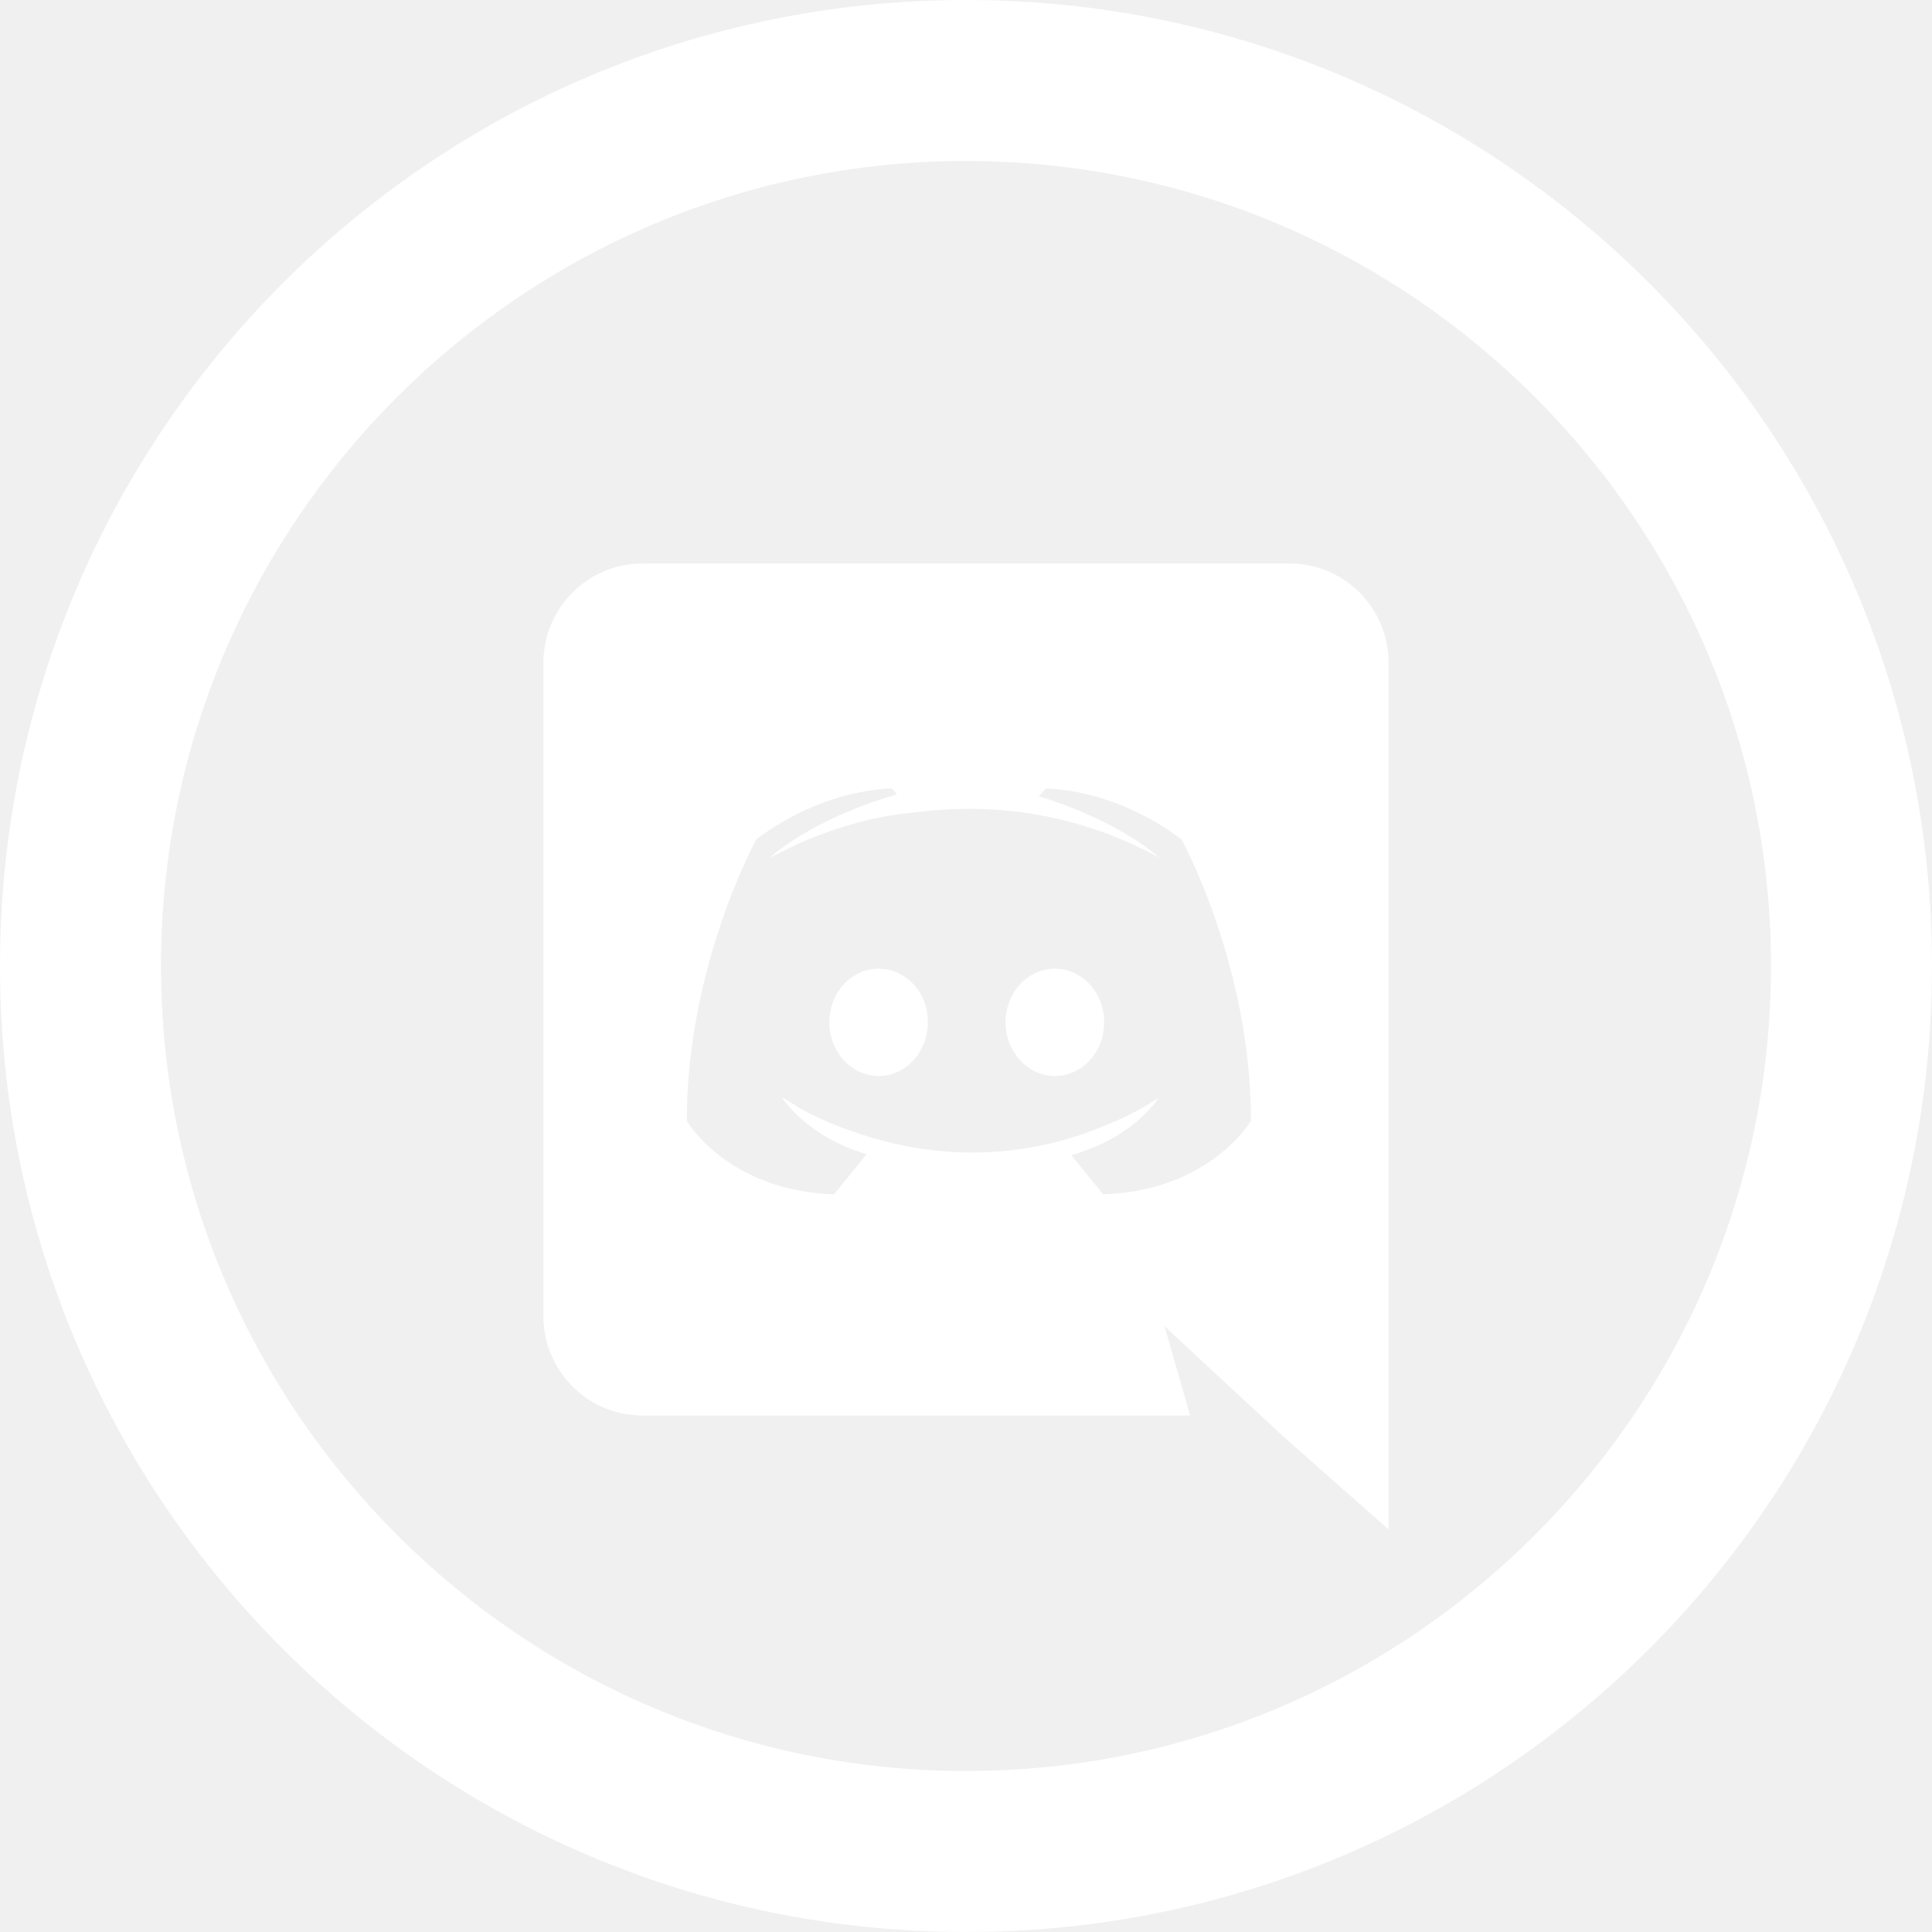
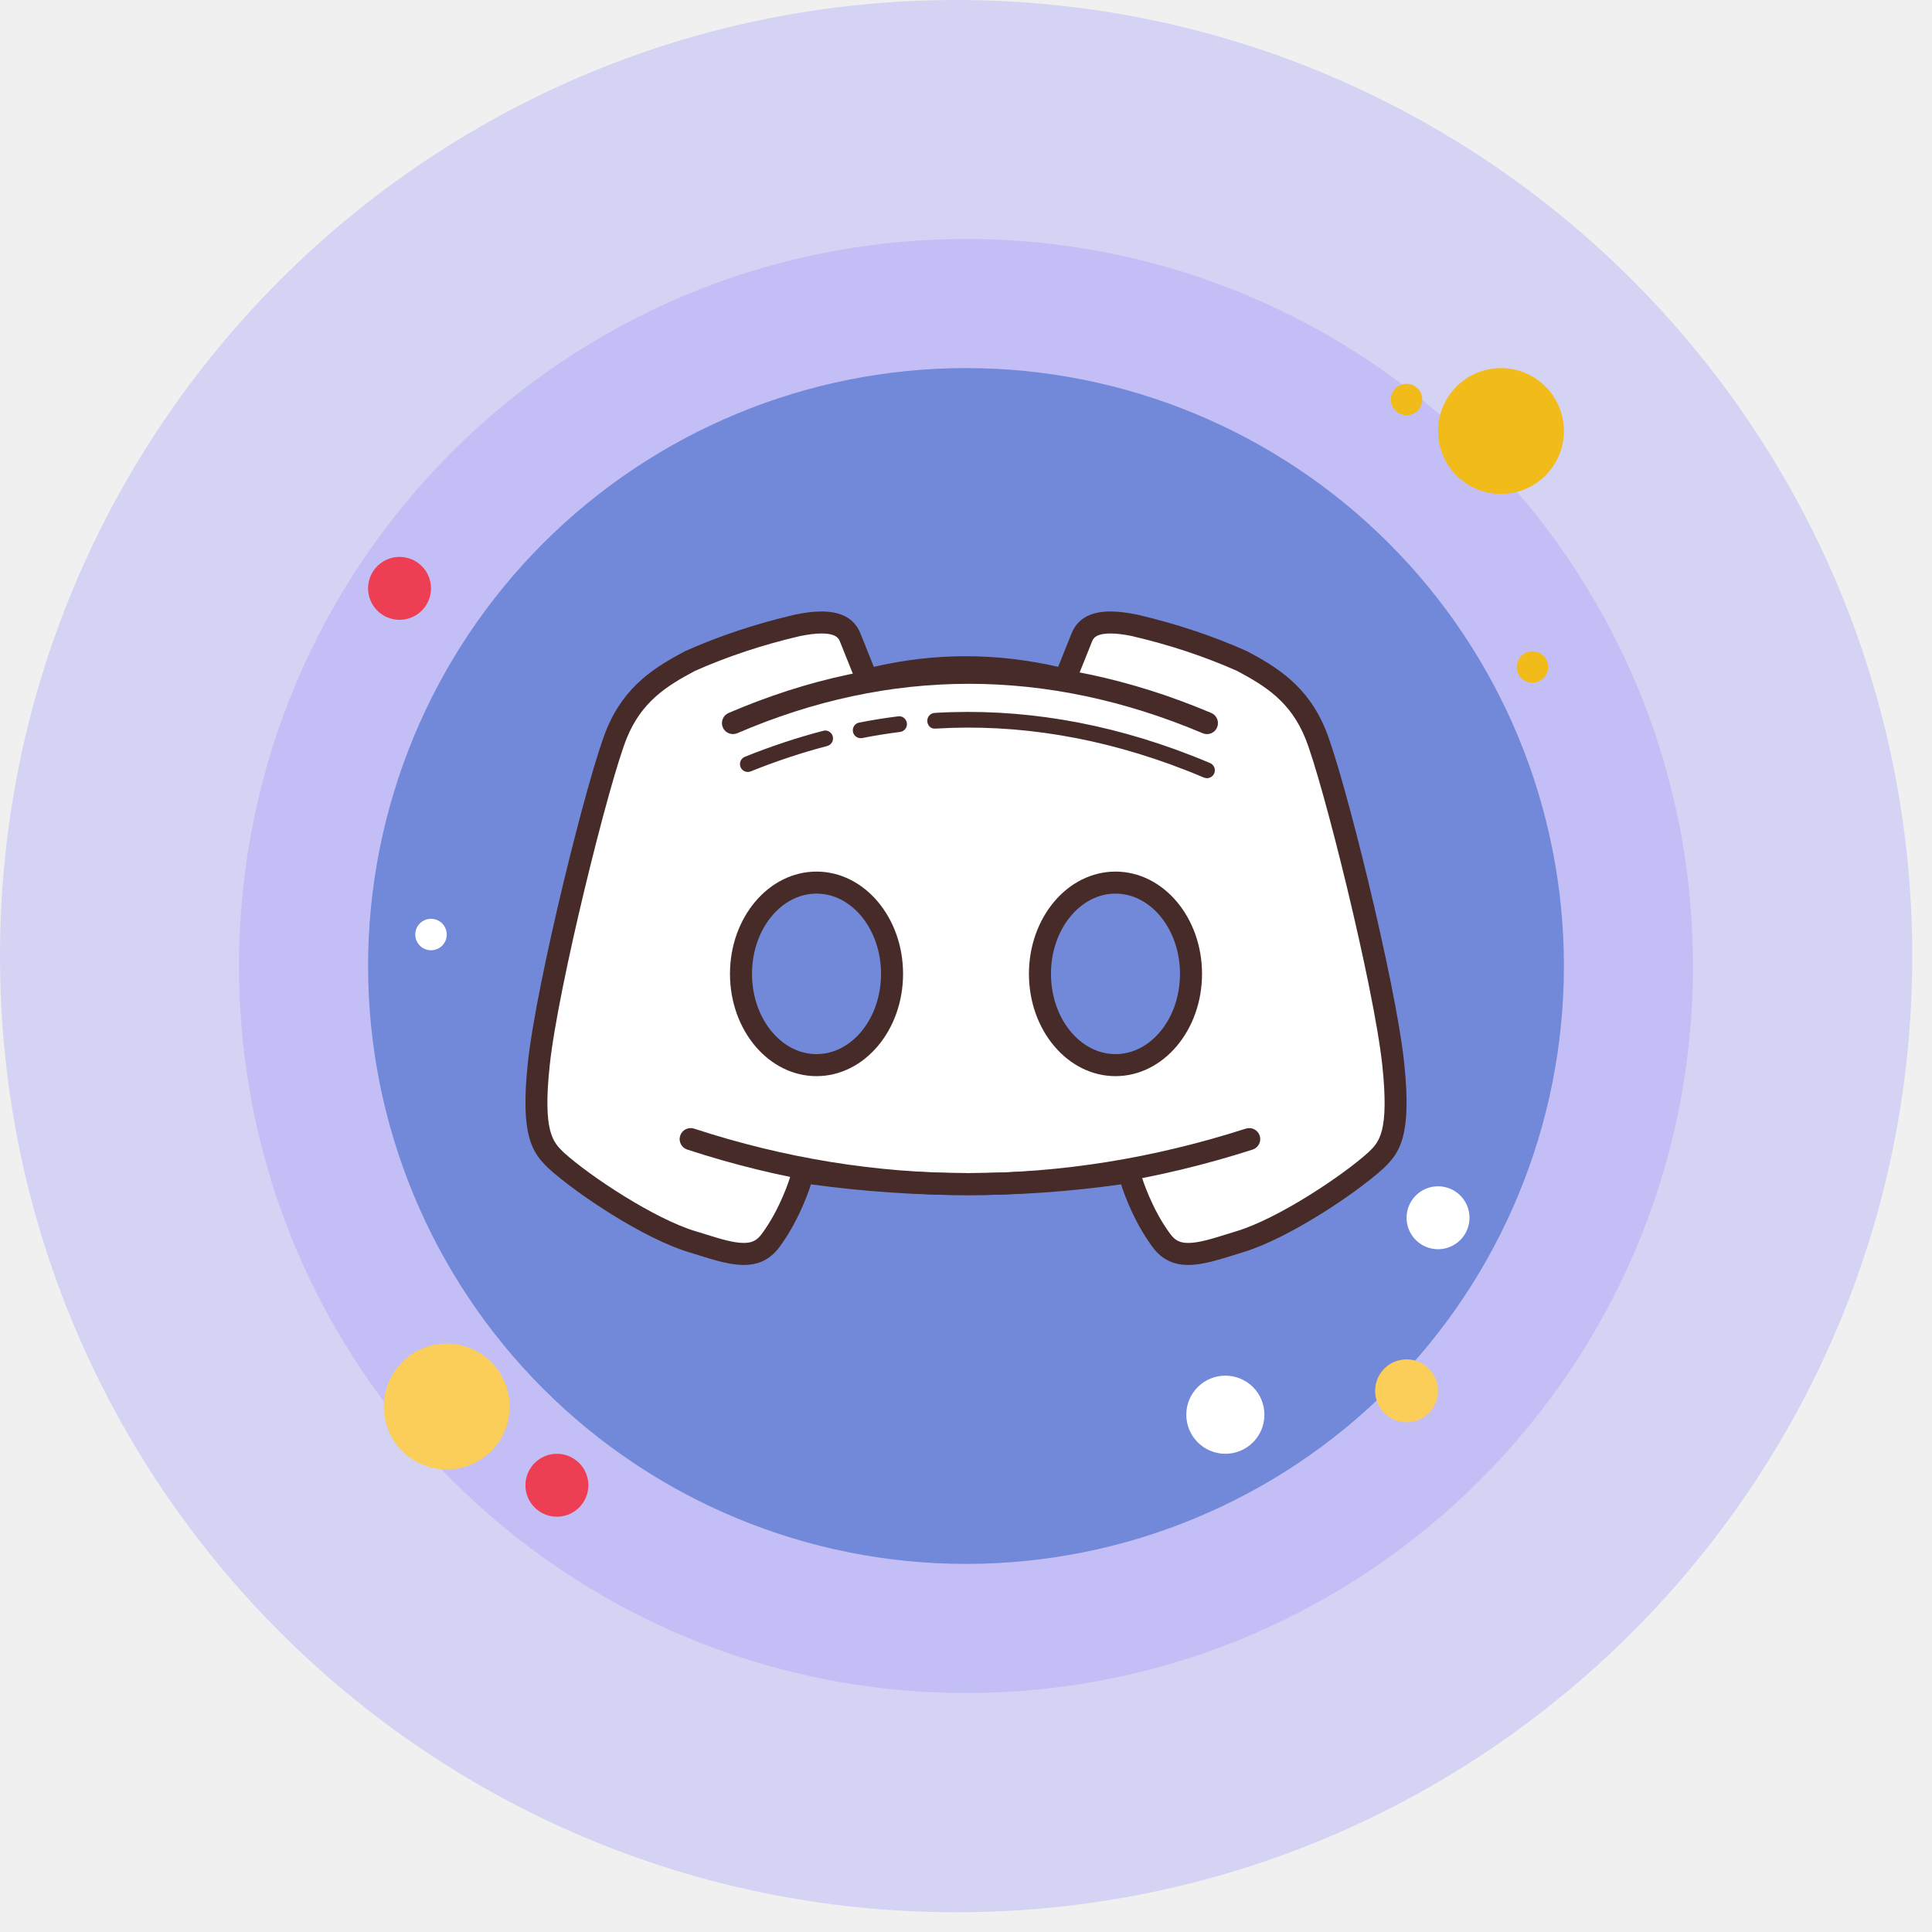
- <svg xmlns="http://www.w3.org/2000/svg" width="27" height="27" viewBox="0 0 27 27" fill="none">
-   <path fill-rule="evenodd" clip-rule="evenodd" d="M13.5 0C6.045 0 0 6.045 0 13.5C0 20.955 6.045 27 13.5 27C20.955 27 27 20.955 27 13.5C27 6.045 20.955 0 13.5 0ZM13.5 2.25C19.703 2.25 24.75 7.297 24.75 13.5C24.75 19.703 19.703 24.75 13.5 24.75C7.297 24.75 2.25 19.703 2.25 13.5C2.25 7.297 7.297 2.25 13.5 2.25ZM16.632 19.782H8.977C8.215 19.782 7.594 19.161 7.594 18.392V9.265C7.594 8.496 8.215 7.875 8.977 7.875H18.023C18.785 7.875 19.406 8.496 19.406 9.265V21.375L17.955 20.093L17.138 19.337L16.274 18.533L16.632 19.782V19.782ZM15.417 16.691C16.909 16.643 17.483 15.665 17.483 15.665C17.483 13.491 16.511 11.729 16.511 11.729C15.539 11 14.614 11.021 14.614 11.021L14.519 11.129C15.667 11.479 16.2 11.986 16.2 11.986C15.498 11.601 14.809 11.412 14.168 11.338C13.682 11.284 13.216 11.297 12.805 11.351L12.69 11.365C12.454 11.385 11.88 11.473 11.158 11.79L10.759 11.986C10.759 11.986 11.32 11.453 12.535 11.101L12.467 11.021C12.467 11.021 11.543 11 10.57 11.729C10.57 11.729 9.598 13.491 9.598 15.665C9.598 15.665 10.165 16.643 11.657 16.691L12.11 16.13C11.252 15.874 10.928 15.334 10.928 15.334L11.117 15.448L11.144 15.469L11.171 15.483L11.178 15.488L11.205 15.502C11.374 15.597 11.543 15.671 11.698 15.732C11.975 15.84 12.305 15.948 12.69 16.022C13.196 16.117 13.79 16.151 14.438 16.029C14.755 15.975 15.079 15.88 15.417 15.739C15.653 15.651 15.916 15.523 16.193 15.341C16.193 15.341 15.856 15.894 14.972 16.144L15.417 16.691V16.691ZM12.278 13.538C11.893 13.538 11.59 13.876 11.59 14.287C11.59 14.699 11.9 15.037 12.278 15.037C12.663 15.037 12.967 14.699 12.967 14.287C12.973 13.876 12.663 13.538 12.278 13.538ZM14.742 13.538C14.357 13.538 14.053 13.876 14.053 14.287C14.053 14.699 14.364 15.037 14.742 15.037C15.127 15.037 15.431 14.699 15.431 14.287C15.431 13.876 15.127 13.538 14.742 13.538Z" fill="white" />
+ <svg xmlns="http://www.w3.org/2000/svg" width="97" height="97" viewBox="0 0 97 97" fill="none">
+   <circle cx="48.005" cy="48.005" r="48.005" fill="#9691FA" fill-opacity="0.3" />
+   <circle cx="48.5" cy="48.5" r="36.5" fill="#9691FA" fill-opacity="0.3" />
+   <path d="M70.62 19.27C70.411 19.27 70.21 19.353 70.061 19.501C69.913 19.65 69.83 19.851 69.83 20.06C69.83 20.27 69.913 20.471 70.061 20.619C70.21 20.767 70.411 20.85 70.62 20.85C70.83 20.85 71.031 20.767 71.179 20.619C71.327 20.471 71.41 20.27 71.41 20.06C71.41 19.851 71.327 19.65 71.179 19.501C71.031 19.353 70.83 19.27 70.62 19.27Z" fill="#F1BC19" />
+   <path d="M48.5 18.48C40.538 18.48 32.903 21.643 27.273 27.273C21.643 32.903 18.48 40.538 18.48 48.5C18.48 56.462 21.643 64.097 27.273 69.727C32.903 75.357 40.538 78.52 48.5 78.52C56.462 78.52 64.097 75.357 69.727 69.727C75.357 64.097 78.52 56.462 78.52 48.5C78.52 40.538 75.357 32.903 69.727 27.273C64.097 21.643 56.462 18.48 48.5 18.48Z" fill="#7289DA" />
+   <path d="M75.36 18.48C74.522 18.48 73.718 18.813 73.126 19.405C72.533 19.998 72.2 20.802 72.2 21.64C72.2 22.478 72.533 23.282 73.126 23.874C73.718 24.467 74.522 24.8 75.36 24.8C76.198 24.8 77.002 24.467 77.594 23.874C78.187 23.282 78.52 22.478 78.52 21.64C78.52 20.802 78.187 19.998 77.594 19.405C77.002 18.813 76.198 18.48 75.36 18.48V18.48Z" fill="#F1BC19" />
+   <path d="M20.06 27.96C19.641 27.96 19.239 28.127 18.943 28.423C18.646 28.719 18.48 29.121 18.48 29.54C18.48 29.959 18.646 30.361 18.943 30.657C19.239 30.954 19.641 31.12 20.06 31.12C20.479 31.12 20.881 30.954 21.177 30.657C21.474 30.361 21.64 29.959 21.64 29.54C21.64 29.121 21.474 28.719 21.177 28.423C20.881 28.127 20.479 27.96 20.06 27.96Z" fill="#EE3E54" />
+   <path d="M70.62 68.25C70.201 68.25 69.799 68.416 69.503 68.713C69.207 69.009 69.04 69.411 69.04 69.83C69.04 70.249 69.207 70.651 69.503 70.947C69.799 71.244 70.201 71.41 70.62 71.41C71.039 71.41 71.441 71.244 71.737 70.947C72.034 70.651 72.2 70.249 72.2 69.83C72.2 69.411 72.034 69.009 71.737 68.713C71.441 68.416 71.039 68.25 70.62 68.25ZM22.43 67.46C21.592 67.46 20.788 67.793 20.196 68.386C19.603 68.978 19.27 69.782 19.27 70.62C19.27 71.458 19.603 72.262 20.196 72.855C20.788 73.447 21.592 73.78 22.43 73.78C23.268 73.78 24.072 73.447 24.665 72.855C25.257 72.262 25.59 71.458 25.59 70.62C25.59 69.782 25.257 68.978 24.665 68.386C24.072 67.793 23.268 67.46 22.43 67.46Z" fill="#FBCD59" />
+   <path d="M27.96 72.99C27.541 72.99 27.139 73.156 26.843 73.453C26.547 73.749 26.38 74.151 26.38 74.57C26.38 74.989 26.547 75.391 26.843 75.687C27.139 75.984 27.541 76.15 27.96 76.15C28.379 76.15 28.781 75.984 29.077 75.687C29.374 75.391 29.54 74.989 29.54 74.57C29.54 74.151 29.374 73.749 29.077 73.453C28.781 73.156 28.379 72.99 27.96 72.99Z" fill="#EE3E54" />
+   <path d="M61.522 69.067C61.264 69.067 61.009 69.118 60.771 69.216C60.533 69.315 60.317 69.459 60.135 69.641C59.953 69.823 59.808 70.04 59.709 70.278C59.611 70.516 59.56 70.771 59.56 71.028C59.56 71.286 59.611 71.541 59.709 71.779C59.808 72.017 59.953 72.233 60.135 72.415C60.317 72.598 60.533 72.742 60.771 72.841C61.009 72.939 61.264 72.99 61.522 72.99C61.779 72.99 62.034 72.939 62.272 72.841C62.51 72.742 62.727 72.598 62.909 72.415C63.091 72.233 63.235 72.017 63.334 71.779C63.432 71.541 63.483 71.286 63.483 71.028C63.483 70.771 63.432 70.516 63.334 70.278C63.235 70.04 63.091 69.823 62.909 69.641C62.727 69.459 62.51 69.315 62.272 69.216C62.034 69.118 61.779 69.067 61.522 69.067V69.067ZM21.64 46.13C21.431 46.13 21.23 46.213 21.081 46.361C20.933 46.51 20.85 46.711 20.85 46.92C20.85 47.13 20.933 47.331 21.081 47.479C21.23 47.627 21.431 47.71 21.64 47.71C21.85 47.71 22.051 47.627 22.199 47.479C22.347 47.331 22.43 47.13 22.43 46.92C22.43 46.711 22.347 46.51 22.199 46.361C22.051 46.213 21.85 46.13 21.64 46.13Z" fill="white" />
+   <path d="M76.94 32.7C76.73 32.7 76.529 32.783 76.381 32.931C76.233 33.08 76.15 33.281 76.15 33.49C76.15 33.7 76.233 33.901 76.381 34.049C76.529 34.197 76.73 34.28 76.94 34.28C77.149 34.28 77.35 34.197 77.499 34.049C77.647 33.901 77.73 33.7 77.73 33.49C77.73 33.281 77.647 33.08 77.499 32.931C77.35 32.783 77.149 32.7 76.94 32.7Z" fill="#F1BC19" />
+   <path d="M72.2 59.56C71.781 59.56 71.379 59.727 71.083 60.023C70.786 60.319 70.62 60.721 70.62 61.14C70.62 61.559 70.786 61.961 71.083 62.257C71.379 62.553 71.781 62.72 72.2 62.72C72.619 62.72 73.021 62.553 73.317 62.257C73.613 61.961 73.78 61.559 73.78 61.14C73.78 60.721 73.613 60.319 73.317 60.023C73.021 59.727 72.619 59.56 72.2 59.56V59.56Z" fill="white" />
+   <path d="M59.659 62.958C59.073 62.957 58.656 62.748 58.309 62.281C57.309 60.932 56.82 59.321 56.816 59.305L56.68 58.849L56.208 58.915C53.705 59.271 51.139 59.452 48.583 59.452C46.025 59.452 43.402 59.271 40.79 58.915L40.32 58.851L40.184 59.305C40.18 59.321 39.691 60.932 38.691 62.281C38.344 62.749 37.928 62.958 37.341 62.958C36.727 62.958 36.012 62.734 35.255 62.497L34.754 62.342C32.604 61.696 29.328 59.53 27.925 58.262C27.311 57.674 26.664 57.056 27.052 53.417C27.486 49.337 30.052 39.059 30.961 36.839C31.779 34.842 33.176 33.969 34.658 33.181C36.299 32.449 38.126 31.842 40.05 31.394C40.502 31.3 40.895 31.253 41.241 31.253C42.265 31.253 42.556 31.682 42.686 32.006L43.536 34.126L43.998 34.019C45.48 33.674 46.989 33.499 48.483 33.499C49.977 33.499 51.497 33.675 53.005 34.019L53.465 34.124L54.315 32.006C54.445 31.682 54.736 31.253 55.76 31.253C56.105 31.253 56.499 31.3 56.963 31.397C58.875 31.842 60.701 32.449 62.377 33.197C63.824 33.969 65.221 34.841 66.039 36.838C66.948 39.059 69.514 49.337 69.949 53.416C70.336 57.054 69.689 57.673 69.063 58.272C67.673 59.529 64.397 61.694 62.246 62.34L61.744 62.495C60.988 62.734 60.273 62.958 59.659 62.958Z" fill="white" />
+   <path d="M55.76 31.806C56.062 31.806 56.429 31.851 56.825 31.934C58.702 32.37 60.483 32.96 62.117 33.688C63.544 34.448 64.784 35.233 65.528 37.048C66.405 39.19 68.979 49.529 69.4 53.476C69.758 56.843 69.235 57.344 68.704 57.853C67.373 59.058 64.133 61.199 62.087 61.813C61.918 61.864 61.748 61.917 61.58 61.969C60.864 62.193 60.189 62.404 59.659 62.404C59.244 62.404 58.998 62.282 58.754 61.951C57.816 60.686 57.35 59.161 57.346 59.148L57.074 58.234L56.13 58.368C53.653 58.72 51.114 58.898 48.582 58.898C46.049 58.898 43.452 58.719 40.863 58.367L39.927 58.242L39.654 59.146C39.65 59.161 39.184 60.686 38.247 61.95C38.002 62.281 37.756 62.404 37.341 62.404C36.811 62.404 36.136 62.192 35.42 61.969C35.252 61.917 35.082 61.864 34.913 61.813C32.868 61.199 29.628 59.058 28.319 57.875C27.765 57.345 27.242 56.844 27.601 53.477C28.021 49.529 30.596 39.191 31.473 37.049C32.216 35.233 33.455 34.448 34.883 33.688C36.517 32.961 38.297 32.371 40.151 31.939C40.571 31.852 40.938 31.806 41.24 31.806C42.009 31.806 42.115 32.071 42.172 32.213L42.845 33.892L43.199 34.772L44.122 34.558C45.563 34.223 47.029 34.053 48.481 34.053C49.934 34.053 51.414 34.223 52.88 34.559L53.801 34.77L54.153 33.892L54.827 32.213C54.885 32.07 54.991 31.806 55.76 31.806ZM55.76 30.7C54.894 30.7 54.137 30.964 53.801 31.8L53.127 33.48C51.568 33.123 50.019 32.947 48.482 32.947C46.934 32.947 45.398 33.126 43.872 33.48L43.199 31.8C42.864 30.964 42.105 30.7 41.24 30.7C40.814 30.7 40.363 30.765 39.924 30.856C37.959 31.313 36.116 31.925 34.397 32.693C32.917 33.48 31.356 34.415 30.45 36.629C29.519 38.901 26.936 49.284 26.502 53.359C26.107 57.066 26.733 57.886 27.555 58.674C28.97 59.953 32.327 62.191 34.595 62.873C35.548 63.158 36.496 63.51 37.341 63.51C38.022 63.51 38.636 63.282 39.136 62.609C40.209 61.16 40.715 59.463 40.715 59.463C43.359 59.823 45.982 60.004 48.583 60.004C51.173 60.004 53.741 59.825 56.286 59.463C56.286 59.463 56.791 61.16 57.866 62.609C58.364 63.282 58.979 63.51 59.659 63.51C60.504 63.51 61.452 63.158 62.406 62.872C64.674 62.191 68.031 59.952 69.446 58.673C70.269 57.885 70.894 57.065 70.499 53.358C70.066 49.283 67.481 38.901 66.552 36.629C65.645 34.414 64.085 33.48 62.604 32.692C60.885 31.923 59.042 31.312 57.077 30.855C56.636 30.765 56.185 30.7 55.76 30.7Z" fill="#472B29" />
+   <path d="M48.631 60.005C43.889 60.005 39.168 59.242 34.503 57.716C34.213 57.621 34.055 57.309 34.15 57.019C34.245 56.729 34.558 56.571 34.847 56.665C43.951 59.642 53.272 59.644 62.551 56.664C62.847 56.574 63.154 56.732 63.247 57.022C63.34 57.312 63.18 57.624 62.889 57.718C58.137 59.242 53.373 60.005 48.631 60.005ZM60.597 36.858C60.526 36.858 60.452 36.843 60.383 36.813C52.556 33.506 44.696 33.505 37.018 36.812C36.737 36.931 36.412 36.804 36.291 36.524C36.171 36.243 36.3 35.917 36.58 35.797C44.546 32.367 52.7 32.365 60.813 35.795C61.094 35.914 61.225 36.238 61.107 36.52C61.018 36.731 60.812 36.858 60.597 36.858Z" fill="#472B29" />
+   <path d="M60.598 39.07C60.546 39.07 60.494 39.059 60.444 39.039C60.14 38.911 59.837 38.787 59.533 38.668C55.345 37.032 51.122 36.328 46.975 36.581C46.735 36.608 46.57 36.429 46.557 36.211C46.544 35.993 46.709 35.805 46.927 35.793C51.189 35.538 55.526 36.255 59.821 37.932C60.132 38.053 60.442 38.179 60.752 38.31C60.954 38.395 61.048 38.627 60.963 38.828C60.897 38.979 60.751 39.07 60.598 39.07ZM43.211 37.062C43.026 37.062 42.861 36.931 42.824 36.742C42.782 36.528 42.921 36.321 43.136 36.279C43.784 36.152 44.441 36.046 45.091 35.965C45.305 35.933 45.504 36.09 45.532 36.308C45.559 36.524 45.407 36.722 45.189 36.749C44.558 36.829 43.919 36.931 43.288 37.055C43.261 37.06 43.236 37.062 43.211 37.062ZM37.546 38.758C37.391 38.758 37.242 38.664 37.18 38.51C37.097 38.307 37.196 38.078 37.398 37.996C38.696 37.473 40.017 37.034 41.33 36.692C41.544 36.631 41.757 36.764 41.811 36.974C41.867 37.185 41.74 37.401 41.529 37.455C40.25 37.79 38.96 38.218 37.695 38.728C37.646 38.748 37.595 38.758 37.546 38.758Z" fill="#472B29" />
+   <path d="M40.995 44.313C39.989 44.313 39.025 44.796 38.314 45.655C37.603 46.514 37.203 47.68 37.203 48.895C37.203 50.11 37.603 51.276 38.314 52.135C39.025 52.994 39.989 53.477 40.995 53.477C42.001 53.477 42.965 52.994 43.676 52.135C44.388 51.276 44.787 50.11 44.787 48.895C44.787 47.68 44.388 46.514 43.676 45.655C42.965 44.796 42.001 44.313 40.995 44.313Z" fill="#7289DA" />
+   <path d="M40.995 44.866C42.781 44.866 44.234 46.673 44.234 48.895C44.234 51.117 42.781 52.924 40.995 52.924C39.209 52.924 37.756 51.117 37.756 48.895C37.756 46.673 39.209 44.866 40.995 44.866ZM40.995 43.76C38.595 43.76 36.65 46.059 36.65 48.895C36.65 51.731 38.595 54.03 40.995 54.03C43.395 54.03 45.34 51.731 45.34 48.895C45.34 46.059 43.395 43.76 40.995 43.76Z" fill="#472B29" />
+   <path d="M56.005 44.313C54.999 44.313 54.035 44.796 53.324 45.655C52.613 46.514 52.213 47.68 52.213 48.895C52.213 50.11 52.613 51.276 53.324 52.135C54.035 52.994 54.999 53.477 56.005 53.477C57.011 53.477 57.975 52.994 58.687 52.135C59.398 51.276 59.797 50.11 59.797 48.895C59.797 47.68 59.398 46.514 58.687 45.655C57.975 44.796 57.011 44.313 56.005 44.313Z" fill="#7289DA" />
+   <path d="M56.005 44.866C57.791 44.866 59.244 46.673 59.244 48.895C59.244 51.117 57.791 52.924 56.005 52.924C54.219 52.924 52.766 51.117 52.766 48.895C52.766 46.673 54.219 44.866 56.005 44.866ZM56.005 43.76C53.605 43.76 51.66 46.059 51.66 48.895C51.66 51.731 53.605 54.03 56.005 54.03C58.405 54.03 60.35 51.731 60.35 48.895C60.35 46.059 58.405 43.76 56.005 43.76Z" fill="#472B29" />
</svg>
